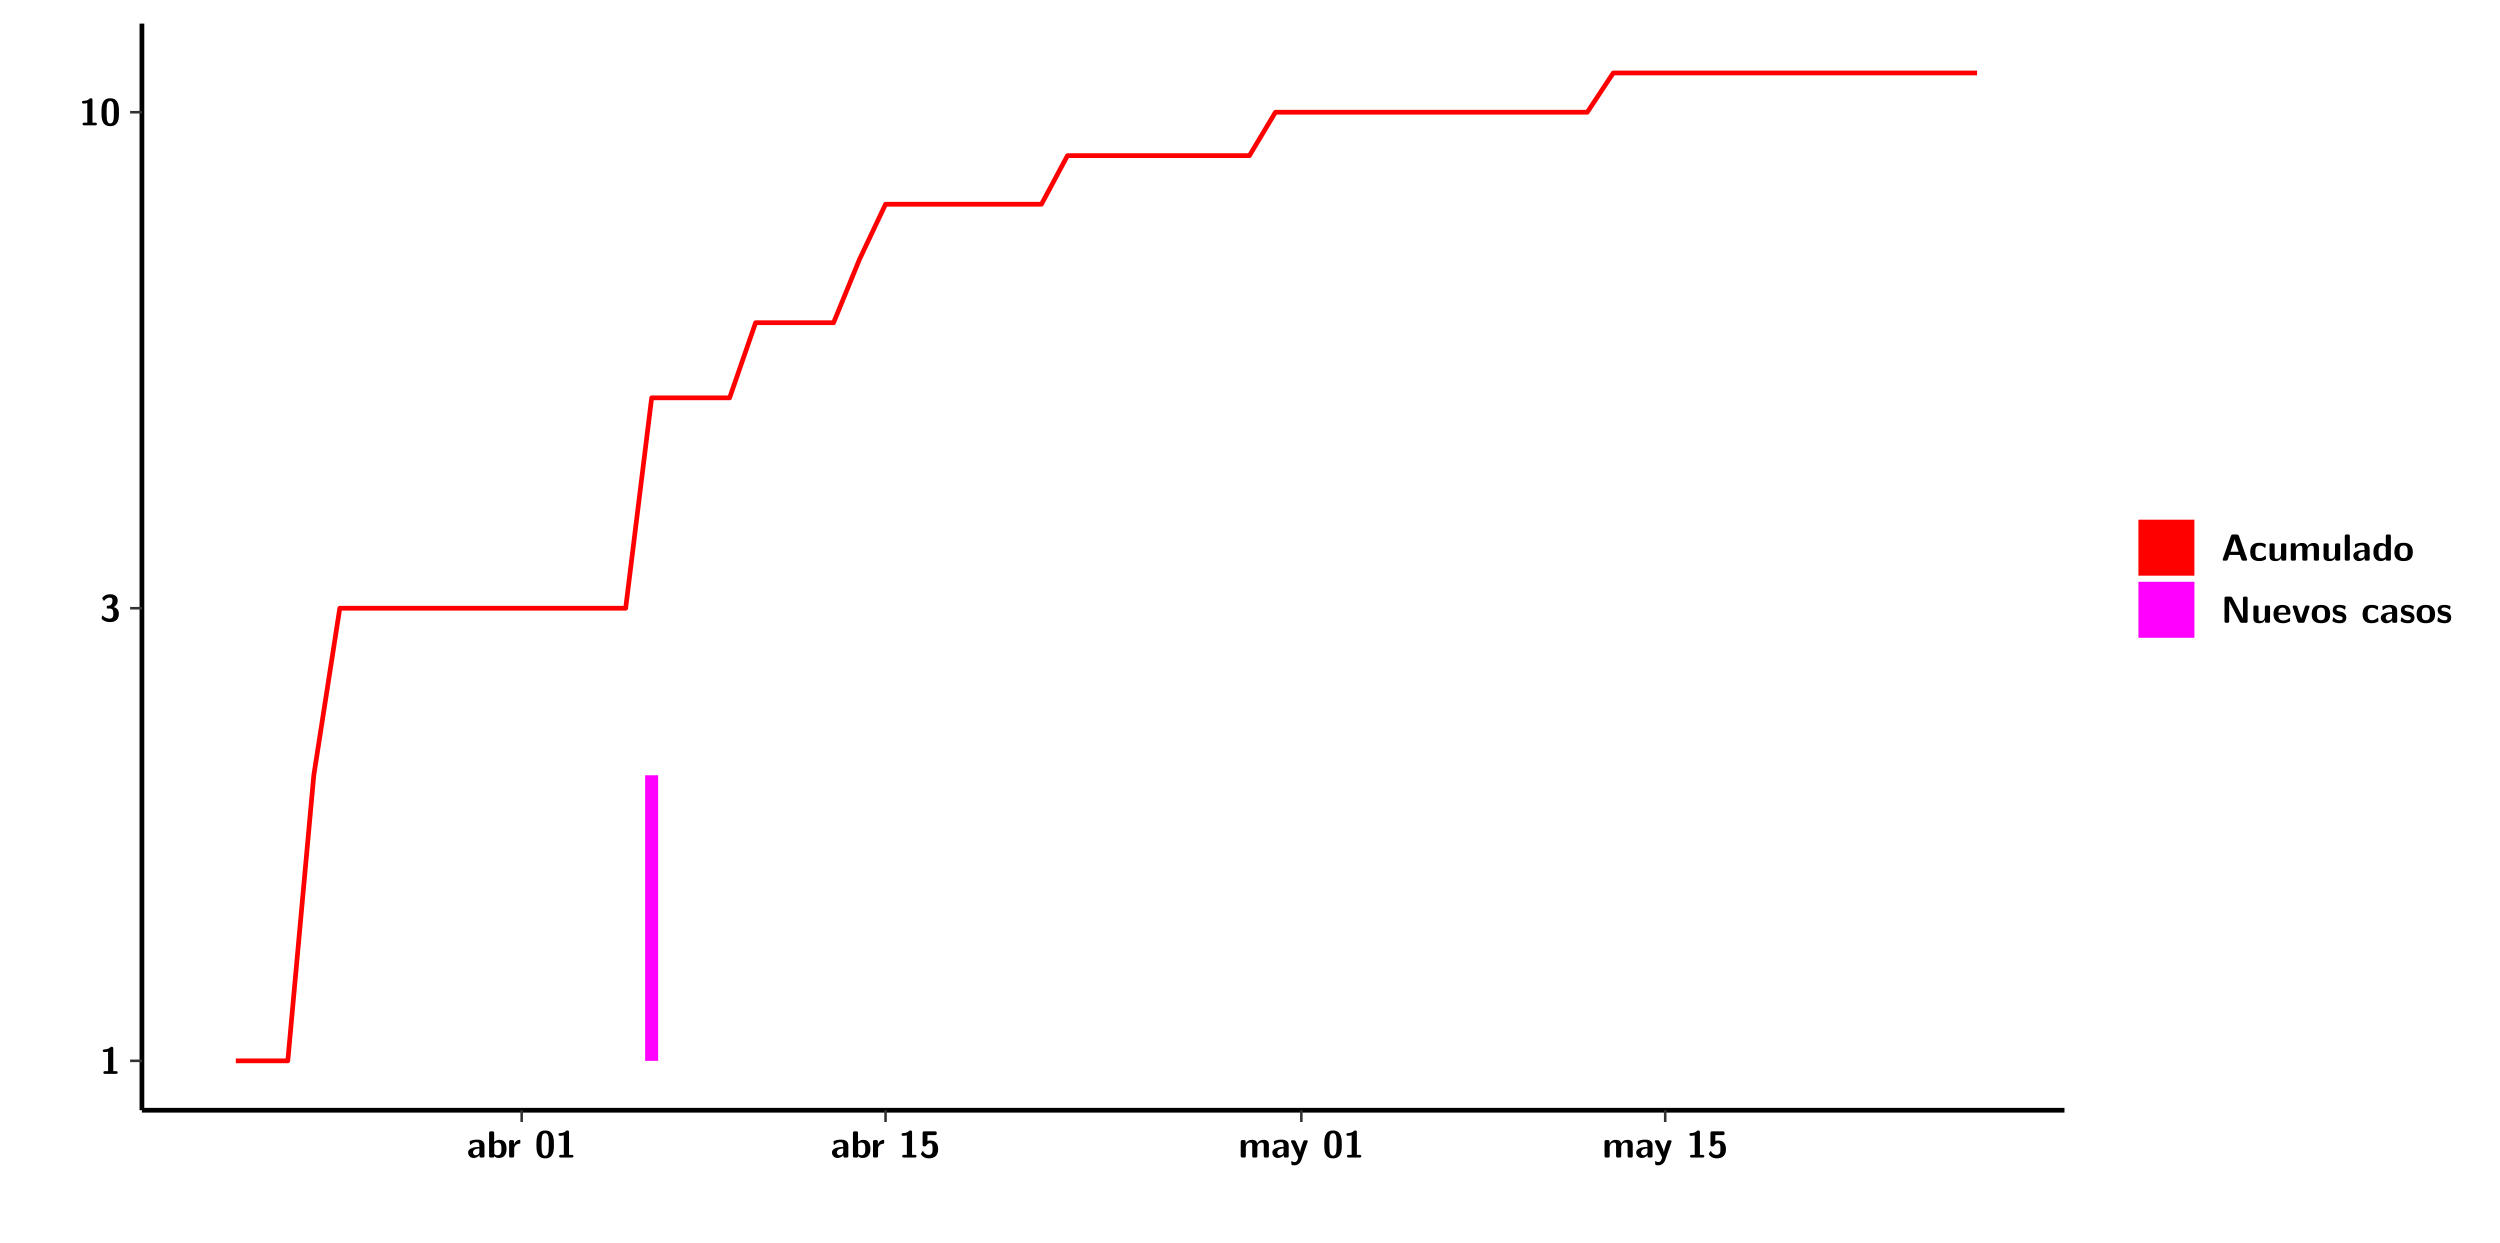
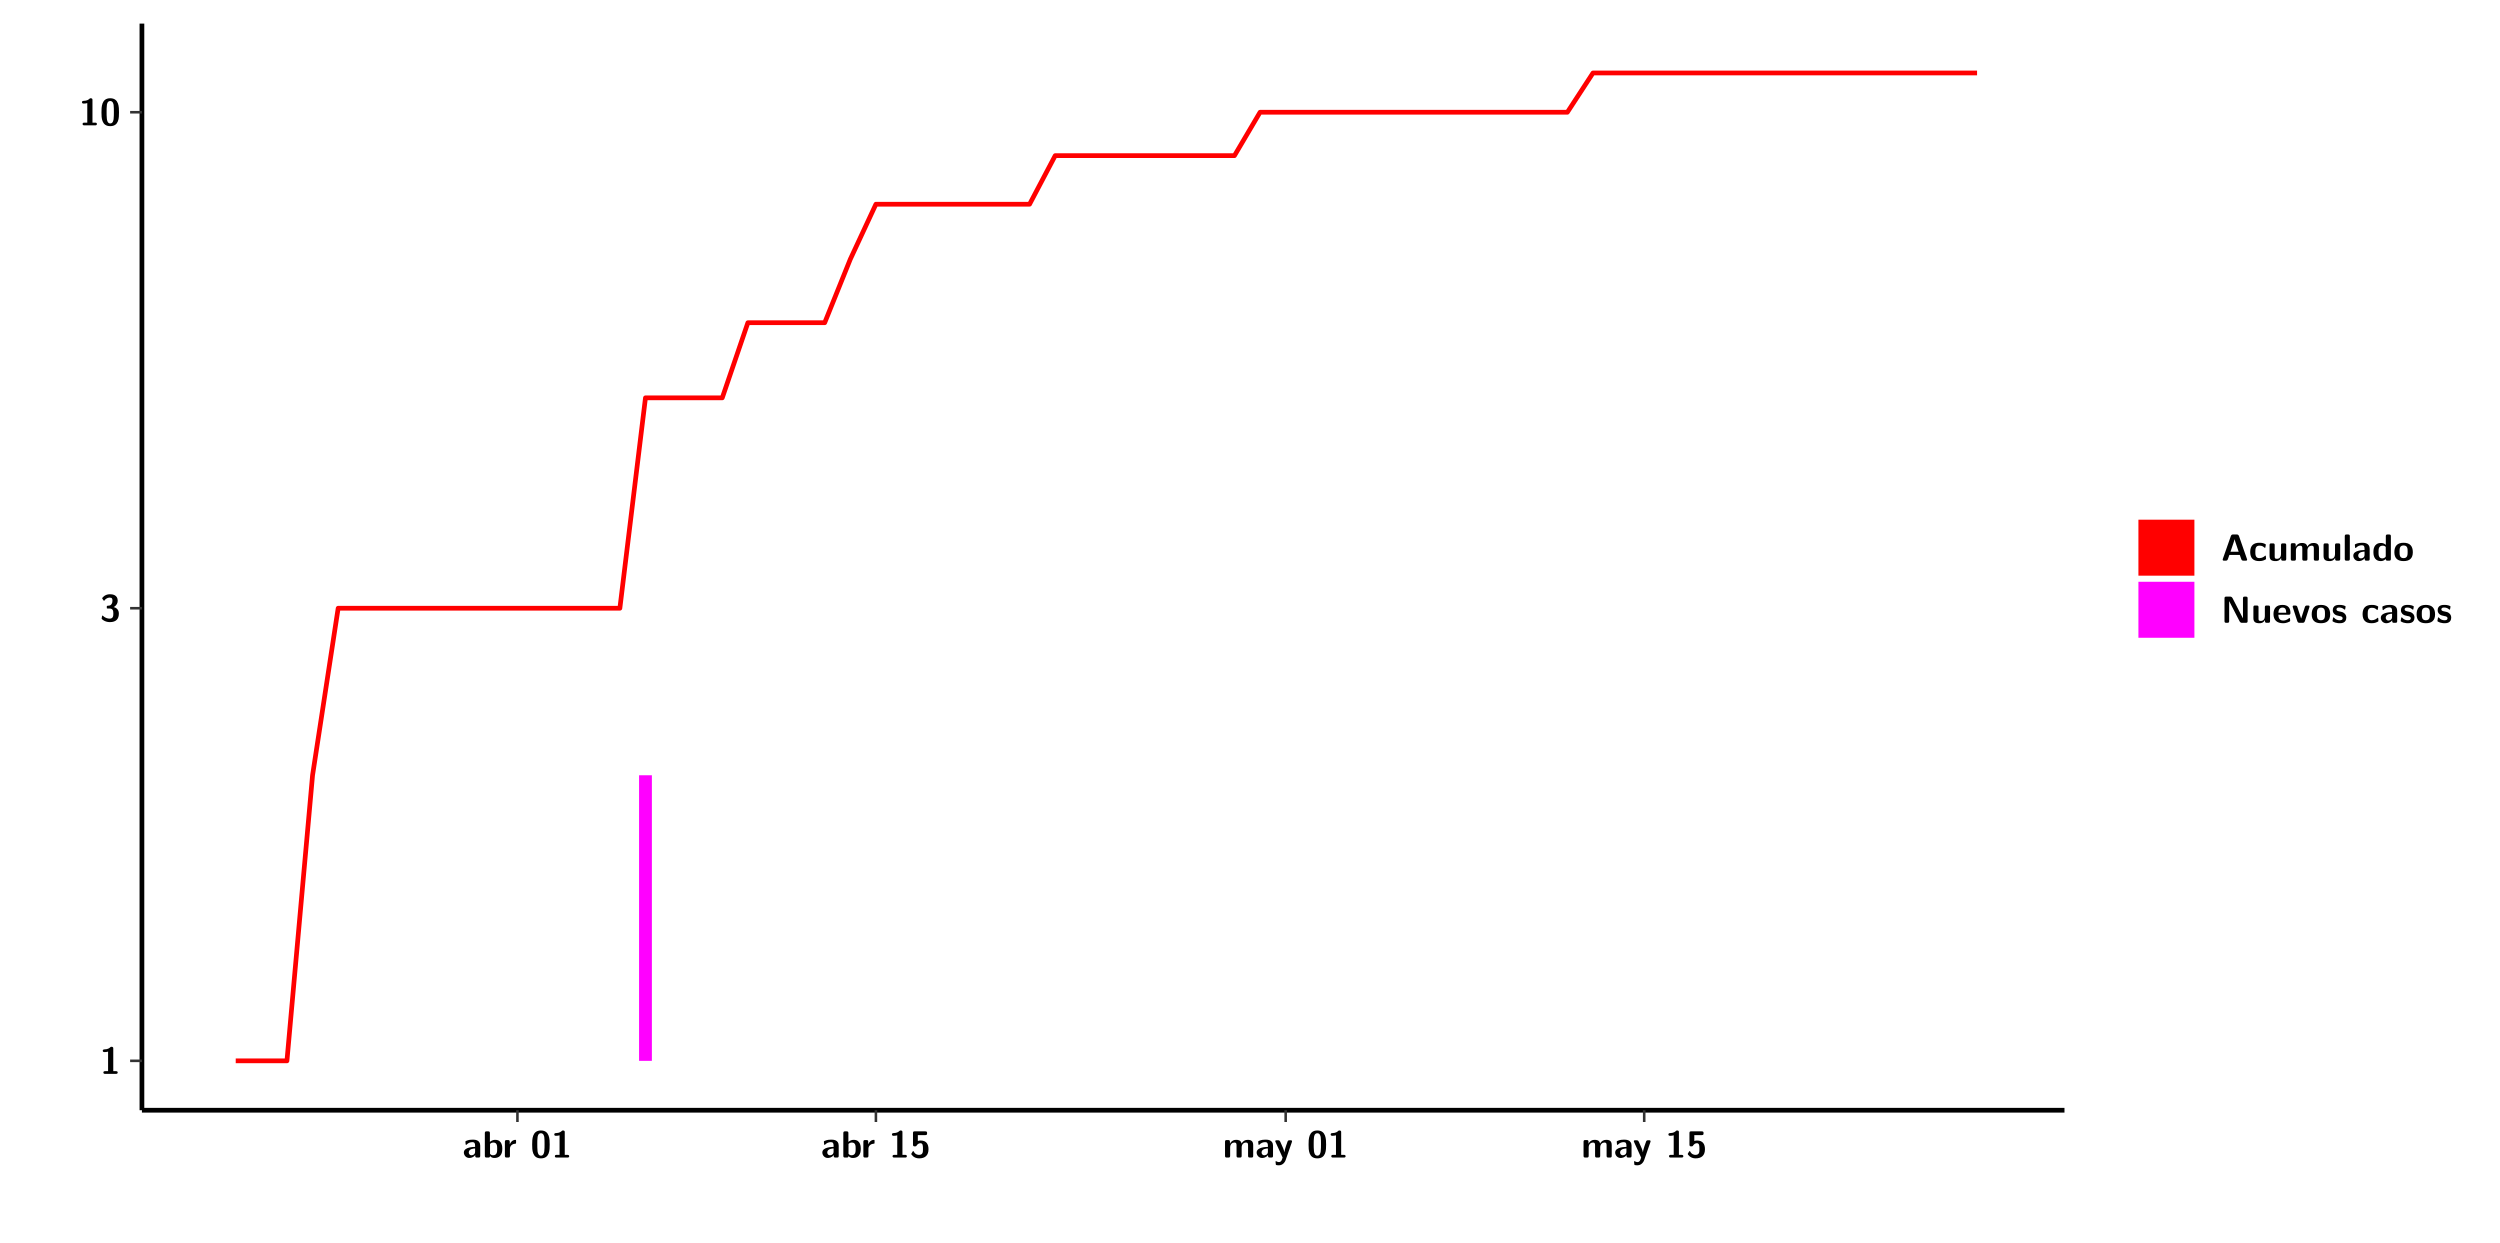
<svg xmlns="http://www.w3.org/2000/svg" xmlns:xlink="http://www.w3.org/1999/xlink" width="579.653pt" height="288pt" viewBox="0 0 579.653 288" version="1.1">
  <defs>
    <g>
      <symbol overflow="visible" id="glyph0-0">
        <path style="stroke:none;" d="" />
      </symbol>
      <symbol overflow="visible" id="glyph0-1">
        <path style="stroke:none;" d="M 3.109 -5.859 C 3.109 -6.016 3.109 -6.281 2.719 -6.281 C 2.547 -6.281 2.516 -6.266 2.406 -6.156 C 2.25 -6.016 1.922 -5.688 1.047 -5.672 C 0.891 -5.672 0.672 -5.609 0.672 -5.359 C 0.672 -5.047 0.969 -5.047 1.094 -5.047 C 1.344 -5.047 1.656 -5.078 1.906 -5.156 L 1.906 -0.625 L 1.234 -0.625 C 1.109 -0.625 0.812 -0.625 0.812 -0.312 C 0.812 0 1.109 0 1.234 0 L 3.719 0 C 3.828 0 4.141 0 4.141 -0.312 C 4.141 -0.625 3.828 -0.625 3.719 -0.625 L 3.109 -0.625 Z M 3.109 -5.859 " />
      </symbol>
      <symbol overflow="visible" id="glyph0-2">
        <path style="stroke:none;" d="M 0.844 -4.859 C 0.906 -4.766 0.953 -4.766 0.969 -4.766 C 1.031 -4.766 1.047 -4.797 1.094 -4.859 C 1.547 -5.5 2.172 -5.5 2.281 -5.5 C 2.844 -5.5 2.922 -5.203 2.922 -4.781 C 2.922 -4.656 2.922 -4.234 2.641 -3.906 C 2.438 -3.656 2.219 -3.641 1.953 -3.625 C 1.859 -3.609 1.688 -3.609 1.672 -3.578 C 1.609 -3.562 1.609 -3.5 1.609 -3.359 L 1.609 -3.203 C 1.609 -2.984 1.609 -2.969 1.844 -2.969 L 2.219 -2.969 C 3.031 -2.969 3.125 -2.469 3.125 -1.797 C 3.125 -1.203 3.062 -0.625 2.266 -0.625 C 1.984 -0.625 1.328 -0.688 0.75 -1.25 C 0.672 -1.328 0.656 -1.328 0.625 -1.328 C 0.531 -1.328 0.516 -1.25 0.516 -1.234 C 0.516 -1.234 0.406 -0.672 0.406 -0.625 C 0.406 -0.516 1.156 0.188 2.312 0.188 C 3.812 0.188 4.406 -0.609 4.406 -1.781 C 4.406 -2.562 3.984 -3.109 3.203 -3.297 C 3.906 -3.688 4.141 -4.266 4.141 -4.766 C 4.141 -6.156 2.891 -6.281 2.328 -6.281 C 1.125 -6.281 0.531 -5.422 0.531 -5.344 C 0.531 -5.297 0.594 -5.219 0.594 -5.219 Z M 0.844 -4.859 " />
      </symbol>
      <symbol overflow="visible" id="glyph0-3">
        <path style="stroke:none;" d="M 4.438 -3 C 4.438 -4.203 4.438 -6.281 2.406 -6.281 C 0.375 -6.281 0.375 -4.219 0.375 -3 C 0.375 -1.812 0.375 0.188 2.406 0.188 C 4.438 0.188 4.438 -1.781 4.438 -3 Z M 2.406 -0.438 C 1.75 -0.438 1.656 -1.25 1.625 -1.484 C 1.562 -1.953 1.562 -2.766 1.562 -3.125 C 1.562 -3.641 1.562 -4.203 1.625 -4.641 C 1.641 -4.875 1.734 -5.641 2.406 -5.641 C 3.047 -5.641 3.156 -4.906 3.188 -4.734 C 3.25 -4.281 3.25 -3.594 3.25 -3.125 C 3.25 -2.625 3.25 -1.953 3.188 -1.469 C 3.156 -1.234 3.062 -0.438 2.406 -0.438 Z M 2.406 -0.438 " />
      </symbol>
      <symbol overflow="visible" id="glyph0-4">
        <path style="stroke:none;" d="M 4.062 -2.766 C 4.062 -4.156 2.734 -4.156 2.297 -4.156 C 1.891 -4.156 1.453 -4.125 0.859 -3.891 C 0.672 -3.797 0.625 -3.781 0.625 -3.688 C 0.625 -3.625 0.688 -3.109 0.688 -3.047 C 0.703 -2.984 0.75 -2.938 0.812 -2.938 C 0.844 -2.938 0.875 -2.969 0.906 -3 C 1.281 -3.391 1.719 -3.578 2.266 -3.578 C 2.734 -3.578 2.875 -3.297 2.875 -2.781 L 2.875 -2.469 C 2.562 -2.469 0.266 -2.453 0.266 -1.172 C 0.266 -0.547 0.766 0.094 1.531 0.094 C 1.828 0.094 2.484 0.016 2.906 -0.594 L 2.906 -0.422 C 2.906 -0.141 2.969 0 3.328 0 L 3.641 0 C 3.984 0 4.062 -0.109 4.062 -0.422 Z M 2.875 -1.344 C 2.875 -0.531 2.047 -0.531 2.016 -0.531 C 1.641 -0.531 1.406 -0.844 1.406 -1.188 C 1.406 -2.047 2.625 -2.109 2.875 -2.109 Z M 2.875 -1.344 " />
      </symbol>
      <symbol overflow="visible" id="glyph0-5">
        <path style="stroke:none;" d="M 1.703 -5.656 C 1.703 -5.938 1.641 -6.078 1.281 -6.078 L 0.953 -6.078 C 0.641 -6.078 0.531 -5.984 0.531 -5.656 L 0.531 -0.422 C 0.531 -0.109 0.625 0 0.953 0 L 1.312 0 C 1.453 0 1.719 0 1.734 -0.344 C 2.125 0.094 2.578 0.094 2.719 0.094 C 4.578 0.094 4.578 -1.594 4.578 -2.031 C 4.578 -2.453 4.578 -4.109 2.938 -4.109 C 2.219 -4.109 1.781 -3.703 1.703 -3.625 Z M 1.734 -3.172 C 1.844 -3.281 2.109 -3.484 2.5 -3.484 C 3.391 -3.484 3.391 -2.672 3.391 -2.016 C 3.391 -1.375 3.391 -0.531 2.406 -0.531 C 2.047 -0.531 1.828 -0.75 1.734 -0.875 Z M 1.734 -3.172 " />
      </symbol>
      <symbol overflow="visible" id="glyph0-6">
        <path style="stroke:none;" d="M 1.703 -2.016 C 1.703 -2.844 2.391 -3.188 2.938 -3.219 C 3.109 -3.234 3.125 -3.234 3.125 -3.469 L 3.125 -3.875 C 3.125 -4.047 3.125 -4.109 2.969 -4.109 C 2.719 -4.109 2.078 -4.031 1.672 -3.078 L 1.656 -3.078 L 1.656 -3.641 C 1.656 -3.922 1.594 -4.062 1.234 -4.062 L 0.953 -4.062 C 0.641 -4.062 0.531 -3.969 0.531 -3.641 L 0.531 -0.422 C 0.531 -0.109 0.625 0 0.953 0 L 1.281 0 C 1.609 0 1.703 -0.109 1.703 -0.422 Z M 1.703 -2.016 " />
      </symbol>
      <symbol overflow="visible" id="glyph0-7">
        <path style="stroke:none;" d="M 1.859 -5.203 L 3.578 -5.203 C 4 -5.203 4 -5.406 4 -5.641 C 4 -5.875 4 -6.078 3.578 -6.078 L 1.141 -6.078 C 0.875 -6.078 0.734 -6.031 0.734 -5.688 L 0.734 -3 C 0.734 -2.609 0.922 -2.594 1.172 -2.594 C 1.391 -2.594 1.469 -2.594 1.594 -2.812 C 1.812 -3.141 2.109 -3.328 2.469 -3.328 C 3.047 -3.328 3.047 -2.656 3.047 -1.969 C 3.047 -1.297 3.047 -0.625 2.125 -0.625 C 1.844 -0.625 1.25 -0.703 0.906 -1.406 C 0.875 -1.453 0.844 -1.5 0.781 -1.5 C 0.719 -1.5 0.703 -1.469 0.656 -1.391 C 0.531 -1.188 0.328 -0.891 0.328 -0.828 C 0.328 -0.75 0.891 0.188 2.141 0.188 C 3.562 0.188 4.328 -0.516 4.328 -1.938 C 4.328 -3.094 3.844 -3.953 2.5 -3.953 C 2.281 -3.953 2.078 -3.922 1.859 -3.844 Z M 1.859 -5.203 " />
      </symbol>
      <symbol overflow="visible" id="glyph0-8">
        <path style="stroke:none;" d="M 7.062 -2.844 C 7.062 -3.75 6.672 -4.109 5.781 -4.109 C 5.156 -4.109 4.688 -3.828 4.359 -3.25 C 4.219 -4.078 3.484 -4.109 3.109 -4.109 C 2.938 -4.109 2.578 -4.109 2.188 -3.828 C 1.906 -3.625 1.734 -3.344 1.672 -3.203 L 1.672 -3.641 C 1.672 -3.922 1.609 -4.062 1.25 -4.062 L 0.953 -4.062 C 0.625 -4.062 0.531 -3.969 0.531 -3.641 L 0.531 -0.422 C 0.531 -0.109 0.625 0 0.953 0 L 1.297 0 C 1.625 0 1.719 -0.109 1.719 -0.422 L 1.719 -2.359 C 1.719 -3.141 2.25 -3.484 2.688 -3.484 C 3.109 -3.484 3.203 -3.297 3.203 -2.828 L 3.203 -0.422 C 3.203 -0.109 3.297 0 3.625 0 L 3.969 0 C 4.297 0 4.391 -0.109 4.391 -0.422 L 4.391 -2.359 C 4.391 -3.141 4.922 -3.484 5.359 -3.484 C 5.781 -3.484 5.875 -3.297 5.875 -2.828 L 5.875 -0.422 C 5.875 -0.109 5.969 0 6.297 0 L 6.641 0 C 6.984 0 7.062 -0.109 7.062 -0.422 Z M 7.062 -2.844 " />
      </symbol>
      <symbol overflow="visible" id="glyph0-9">
        <path style="stroke:none;" d="M 4.109 -3.609 C 4.141 -3.719 4.141 -3.734 4.141 -3.781 C 4.141 -4.016 3.906 -4.016 3.797 -4.016 L 3.609 -4.016 C 3.469 -4.016 3.266 -4.016 3.141 -3.812 C 3.109 -3.766 2.406 -1.828 2.359 -1.25 L 2.344 -1.25 C 2.312 -1.672 1.953 -2.484 1.562 -3.328 C 1.328 -3.891 1.266 -4.016 0.828 -4.016 L 0.594 -4.016 C 0.469 -4.016 0.25 -4.016 0.25 -3.781 C 0.25 -3.75 0.281 -3.688 0.297 -3.641 L 1.953 0 C 1.891 0.188 1.859 0.281 1.828 0.375 C 1.734 0.656 1.578 1.047 1.109 1.047 C 0.812 1.047 0.609 0.922 0.516 0.875 C 0.469 0.844 0.453 0.828 0.422 0.828 C 0.391 0.828 0.312 0.859 0.312 0.969 C 0.312 1.031 0.375 1.641 0.391 1.672 C 0.469 1.781 0.953 1.797 1.094 1.797 C 2.172 1.797 2.609 0.766 2.672 0.547 Z M 4.109 -3.609 " />
      </symbol>
      <symbol overflow="visible" id="glyph0-10">
        <path style="stroke:none;" d="M 4.156 -5.703 C 4.031 -6.078 3.766 -6.078 3.594 -6.078 L 2.828 -6.078 C 2.641 -6.078 2.391 -6.078 2.266 -5.703 L 0.406 -0.406 C 0.375 -0.297 0.375 -0.281 0.375 -0.234 C 0.375 0 0.594 0 0.703 0 L 1.031 0 C 1.188 0 1.453 0 1.578 -0.344 L 1.922 -1.328 L 4.344 -1.328 L 4.641 -0.484 C 4.75 -0.172 4.812 0 5.234 0 L 5.703 0 C 5.828 0 6.047 0 6.047 -0.234 C 6.047 -0.281 6.047 -0.297 6 -0.406 Z M 2.812 -3.938 C 2.938 -4.328 3.062 -4.656 3.125 -4.969 L 3.141 -4.969 C 3.188 -4.766 3.188 -4.75 3.25 -4.547 L 4.078 -2.078 L 2.188 -2.078 Z M 2.812 -3.938 " />
      </symbol>
      <symbol overflow="visible" id="glyph0-11">
        <path style="stroke:none;" d="M 4 -0.438 C 4 -0.531 3.969 -0.938 3.953 -1.047 C 3.953 -1.078 3.938 -1.172 3.844 -1.172 C 3.812 -1.172 3.797 -1.172 3.703 -1.078 C 3.562 -0.953 3.141 -0.594 2.422 -0.594 C 1.516 -0.594 1.516 -1.469 1.516 -2.031 C 1.516 -2.75 1.562 -3.484 2.453 -3.484 C 3.031 -3.484 3.266 -3.344 3.578 -3.078 C 3.688 -2.984 3.703 -2.984 3.734 -2.984 C 3.828 -2.984 3.844 -3.062 3.844 -3.094 C 3.859 -3.172 3.953 -3.656 3.953 -3.703 C 3.953 -3.781 3.891 -3.812 3.75 -3.891 C 3.328 -4.078 3.062 -4.156 2.453 -4.156 C 1.141 -4.156 0.328 -3.547 0.328 -2.016 C 0.328 -0.562 1.078 0.094 2.406 0.094 C 2.641 0.094 3.172 0.094 3.75 -0.203 C 4 -0.344 4 -0.344 4 -0.438 Z M 4 -0.438 " />
      </symbol>
      <symbol overflow="visible" id="glyph0-12">
        <path style="stroke:none;" d="M 4.391 -3.594 C 4.391 -3.875 4.328 -4.016 3.969 -4.016 L 3.609 -4.016 C 3.281 -4.016 3.188 -3.906 3.188 -3.594 L 3.188 -1.516 C 3.188 -0.938 2.891 -0.438 2.266 -0.438 C 1.766 -0.438 1.719 -0.562 1.719 -1.031 L 1.719 -3.594 C 1.719 -3.875 1.656 -4.016 1.297 -4.016 L 0.953 -4.016 C 0.625 -4.016 0.531 -3.922 0.531 -3.594 L 0.531 -1.109 C 0.531 -0.172 1.031 0.094 1.953 0.094 C 2.188 0.094 2.812 0.094 3.219 -0.656 L 3.219 -0.422 C 3.219 -0.141 3.281 0 3.641 0 L 3.969 0 C 4.297 0 4.391 -0.109 4.391 -0.422 Z M 4.391 -3.594 " />
      </symbol>
      <symbol overflow="visible" id="glyph0-13">
        <path style="stroke:none;" d="M 1.703 -5.656 C 1.703 -5.938 1.641 -6.078 1.281 -6.078 L 0.953 -6.078 C 0.641 -6.078 0.531 -5.984 0.531 -5.656 L 0.531 -0.422 C 0.531 -0.109 0.625 0 0.953 0 L 1.281 0 C 1.609 0 1.703 -0.109 1.703 -0.422 Z M 1.703 -5.656 " />
      </symbol>
      <symbol overflow="visible" id="glyph0-14">
        <path style="stroke:none;" d="M 4.375 -5.656 C 4.375 -5.938 4.312 -6.078 3.953 -6.078 L 3.625 -6.078 C 3.297 -6.078 3.203 -5.969 3.203 -5.656 L 3.203 -3.672 C 2.812 -4.047 2.375 -4.109 2.109 -4.109 C 0.328 -4.109 0.328 -2.422 0.328 -2 C 0.328 -1.594 0.328 0.094 2.062 0.094 C 2.422 0.094 2.812 -0.016 3.188 -0.406 C 3.188 -0.094 3.297 0 3.609 0 L 3.953 0 C 4.281 0 4.375 -0.109 4.375 -0.422 Z M 3.188 -1.094 C 3.188 -0.953 3.188 -0.875 2.922 -0.688 C 2.703 -0.547 2.5 -0.531 2.406 -0.531 C 1.516 -0.531 1.516 -1.344 1.516 -2 C 1.516 -2.656 1.516 -3.484 2.5 -3.484 C 2.75 -3.484 2.984 -3.391 3.188 -3.203 Z M 3.188 -1.094 " />
      </symbol>
      <symbol overflow="visible" id="glyph0-15">
        <path style="stroke:none;" d="M 4.547 -1.969 C 4.547 -3.406 3.844 -4.156 2.406 -4.156 C 0.953 -4.156 0.266 -3.391 0.266 -1.969 C 0.266 -0.547 1.031 0.094 2.406 0.094 C 3.781 0.094 4.547 -0.531 4.547 -1.969 Z M 2.406 -0.594 C 1.469 -0.594 1.469 -1.375 1.469 -2.078 C 1.469 -2.75 1.469 -3.531 2.406 -3.531 C 3.344 -3.531 3.344 -2.766 3.344 -2.078 C 3.344 -1.391 3.344 -0.594 2.406 -0.594 Z M 2.406 -0.594 " />
      </symbol>
      <symbol overflow="visible" id="glyph0-16">
        <path style="stroke:none;" d="M 2.656 -5.734 C 2.469 -6.078 2.203 -6.078 2.031 -6.078 L 1.219 -6.078 C 0.906 -6.078 0.797 -5.984 0.797 -5.656 L 0.797 -0.422 C 0.797 -0.109 0.891 0 1.219 0 L 1.453 0 C 1.781 0 1.875 -0.109 1.875 -0.422 L 1.875 -5.016 L 1.891 -5.016 L 4.297 -0.344 C 4.484 0 4.75 0 4.922 0 L 5.734 0 C 6.062 0 6.156 -0.109 6.156 -0.422 L 6.156 -5.656 C 6.156 -5.938 6.094 -6.078 5.734 -6.078 L 5.5 -6.078 C 5.156 -6.078 5.078 -5.969 5.078 -5.656 L 5.078 -1.062 L 5.062 -1.062 Z M 2.656 -5.734 " />
      </symbol>
      <symbol overflow="visible" id="glyph0-17">
        <path style="stroke:none;" d="M 3.781 -1.875 C 3.984 -1.875 4.203 -1.891 4.203 -2.281 C 4.203 -3.406 3.672 -4.156 2.359 -4.156 C 0.969 -4.156 0.266 -3.375 0.266 -2.047 C 0.266 -0.609 1.109 0.094 2.484 0.094 C 2.812 0.094 3.312 0.047 3.891 -0.234 C 4.078 -0.328 4.141 -0.359 4.141 -0.469 C 4.141 -0.531 4.125 -0.781 4.109 -0.844 C 4.078 -1.125 4.062 -1.125 3.984 -1.125 C 3.953 -1.125 3.938 -1.125 3.844 -1.047 C 3.328 -0.594 2.797 -0.531 2.516 -0.531 C 1.531 -0.531 1.422 -1.312 1.391 -1.875 Z M 1.406 -2.344 C 1.422 -2.875 1.609 -3.531 2.359 -3.531 C 3.062 -3.531 3.203 -3.031 3.219 -2.344 Z M 1.406 -2.344 " />
      </symbol>
      <symbol overflow="visible" id="glyph0-18">
        <path style="stroke:none;" d="M 4.109 -3.609 C 4.141 -3.719 4.141 -3.75 4.141 -3.766 C 4.141 -4.016 3.922 -4.016 3.797 -4.016 L 3.609 -4.016 C 3.25 -4.016 3.141 -3.891 3.062 -3.641 L 2.203 -0.984 L 1.328 -3.641 C 1.266 -3.828 1.203 -4.016 0.781 -4.016 L 0.578 -4.016 C 0.453 -4.016 0.234 -4.016 0.234 -3.766 C 0.234 -3.75 0.234 -3.719 0.266 -3.609 L 1.312 -0.375 C 1.438 0 1.703 0 1.859 0 L 2.5 0 C 2.672 0 2.938 0 3.062 -0.375 Z M 4.109 -3.609 " />
      </symbol>
      <symbol overflow="visible" id="glyph0-19">
        <path style="stroke:none;" d="M 3.469 -1.234 C 3.469 -1.734 3.203 -2.031 3.047 -2.172 C 2.703 -2.484 2.391 -2.547 2.031 -2.609 C 1.547 -2.703 1.188 -2.766 1.188 -3.109 C 1.188 -3.469 1.484 -3.547 1.828 -3.547 C 2.406 -3.547 2.719 -3.328 2.953 -3.125 C 3.047 -3.047 3.062 -3.047 3.094 -3.047 C 3.188 -3.047 3.203 -3.125 3.203 -3.156 C 3.219 -3.219 3.312 -3.719 3.312 -3.766 C 3.312 -3.906 2.844 -4.031 2.75 -4.062 C 2.406 -4.156 2.125 -4.156 1.891 -4.156 C 1.5 -4.156 0.328 -4.156 0.328 -2.906 C 0.328 -2.484 0.516 -2.219 0.75 -2 C 1.062 -1.734 1.406 -1.672 1.906 -1.562 C 2.156 -1.531 2.609 -1.453 2.609 -1.062 C 2.609 -0.656 2.266 -0.594 1.922 -0.594 C 1.531 -0.594 1.047 -0.703 0.625 -1.188 C 0.594 -1.234 0.562 -1.266 0.516 -1.266 C 0.422 -1.266 0.406 -1.188 0.391 -1.125 C 0.375 -1.016 0.266 -0.516 0.266 -0.422 C 0.266 -0.266 0.922 -0.062 0.922 -0.047 C 1.406 0.094 1.766 0.094 1.922 0.094 C 2.359 0.094 3.469 0.062 3.469 -1.234 Z M 3.469 -1.234 " />
      </symbol>
    </g>
    <clipPath id="clip1">
      <path d="M 0 0 L 576.008 0 L 576.008 288 L 0 288 Z M 0 0 " />
    </clipPath>
    <clipPath id="clip2">
      <path d="M 32.906 5.477 L 478.672 5.477 L 478.672 257.414 L 32.906 257.414 Z M 32.906 5.477 " />
    </clipPath>
  </defs>
  <g id="surface1">
    <g clip-path="url(#clip1)" clip-rule="nonzero">
      <path style="fill-rule:nonzero;fill:rgb(100%,100%,100%);fill-opacity:1;stroke-width:0.598;stroke-linecap:round;stroke-linejoin:round;stroke:rgb(100%,100%,100%);stroke-opacity:1;stroke-miterlimit:10;" d="M 0 0 L 0 288.004 L 576.008 288.004 L 576.008 0 Z M 0 0 " transform="matrix(1,0,0,-1,0,288)" />
    </g>
    <g clip-path="url(#clip2)" clip-rule="nonzero">
      <path style=" stroke:none;fill-rule:nonzero;fill:rgb(100%,100%,100%);fill-opacity:1;" d="M 32.906 257.414 L 32.906 5.477 L 478.672 5.477 L 478.672 257.414 Z M 32.906 257.414 " />
    </g>
-     <path style=" stroke:none;fill-rule:nonzero;fill:rgb(100%,0%,100%);fill-opacity:1;" d="M 149.582 245.969 L 149.582 179.754 L 152.602 179.754 L 152.602 245.969 Z M 149.582 245.969 " />
-     <path style="fill:none;stroke-width:1.096;stroke-linecap:butt;stroke-linejoin:round;stroke:rgb(100%,0%,0%);stroke-opacity:1;stroke-miterlimit:10;" d="M 54.676 42.031 L 66.73 42.031 L 72.758 108.246 L 78.785 146.973 L 145.066 146.973 L 151.094 195.758 L 169.168 195.758 L 175.195 213.172 L 193.27 213.172 L 199.297 227.898 L 205.324 240.652 L 241.477 240.652 L 247.504 251.91 L 289.688 251.91 L 295.715 261.973 L 368.023 261.973 L 374.051 271.078 L 458.406 271.078 " transform="matrix(1,0,0,-1,0,288)" />
+     <path style=" stroke:none;fill-rule:nonzero;fill:rgb(100%,0%,100%);fill-opacity:1;" d="M 148.176 245.969 L 148.176 179.754 L 151.145 179.754 L 151.145 245.969 Z M 148.176 245.969 " />
+     <path style="fill:none;stroke-width:1.096;stroke-linecap:butt;stroke-linejoin:round;stroke:rgb(100%,0%,0%);stroke-opacity:1;stroke-miterlimit:10;" d="M 54.656 42.031 L 66.531 42.031 L 72.469 108.246 L 78.406 146.973 L 143.723 146.973 L 149.66 195.758 L 167.465 195.758 L 173.402 213.172 L 191.215 213.172 L 197.152 227.898 L 203.09 240.652 L 238.719 240.652 L 244.656 251.91 L 286.219 251.91 L 292.156 261.973 L 363.41 261.973 L 369.352 271.078 L 458.406 271.078 " transform="matrix(1,0,0,-1,0,288)" />
    <path style="fill:none;stroke-width:1.096;stroke-linecap:butt;stroke-linejoin:round;stroke:rgb(0%,0%,0%);stroke-opacity:1;stroke-miterlimit:10;" d="M 32.906 30.586 L 32.906 282.523 " transform="matrix(1,0,0,-1,0,288)" />
    <g style="fill:rgb(0%,0%,0%);fill-opacity:1;">
      <use xlink:href="#glyph0-1" x="23.153" y="248.986" />
    </g>
    <g style="fill:rgb(0%,0%,0%);fill-opacity:1;">
      <use xlink:href="#glyph0-2" x="23.153" y="144.06" />
    </g>
    <g style="fill:rgb(0%,0%,0%);fill-opacity:1;">
      <use xlink:href="#glyph0-1" x="18.331" y="29.061" />
      <use xlink:href="#glyph0-3" x="23.153" y="29.061" />
    </g>
    <path style="fill:none;stroke-width:0.598;stroke-linecap:butt;stroke-linejoin:round;stroke:rgb(20%,20%,20%);stroke-opacity:1;stroke-miterlimit:10;" d="M 30.168 42.031 L 32.906 42.031 " transform="matrix(1,0,0,-1,0,288)" />
    <path style="fill:none;stroke-width:0.598;stroke-linecap:butt;stroke-linejoin:round;stroke:rgb(20%,20%,20%);stroke-opacity:1;stroke-miterlimit:10;" d="M 30.168 146.973 L 32.906 146.973 " transform="matrix(1,0,0,-1,0,288)" />
    <path style="fill:none;stroke-width:0.598;stroke-linecap:butt;stroke-linejoin:round;stroke:rgb(20%,20%,20%);stroke-opacity:1;stroke-miterlimit:10;" d="M 30.168 261.973 L 32.906 261.973 " transform="matrix(1,0,0,-1,0,288)" />
    <path style="fill:none;stroke-width:1.096;stroke-linecap:butt;stroke-linejoin:round;stroke:rgb(0%,0%,0%);stroke-opacity:1;stroke-miterlimit:10;" d="M 32.906 30.586 L 478.672 30.586 " transform="matrix(1,0,0,-1,0,288)" />
-     <path style="fill:none;stroke-width:0.598;stroke-linecap:butt;stroke-linejoin:round;stroke:rgb(20%,20%,20%);stroke-opacity:1;stroke-miterlimit:10;" d="M 120.957 27.848 L 120.957 30.586 " transform="matrix(1,0,0,-1,0,288)" />
-     <path style="fill:none;stroke-width:0.598;stroke-linecap:butt;stroke-linejoin:round;stroke:rgb(20%,20%,20%);stroke-opacity:1;stroke-miterlimit:10;" d="M 205.324 27.848 L 205.324 30.586 " transform="matrix(1,0,0,-1,0,288)" />
-     <path style="fill:none;stroke-width:0.598;stroke-linecap:butt;stroke-linejoin:round;stroke:rgb(20%,20%,20%);stroke-opacity:1;stroke-miterlimit:10;" d="M 301.73 27.848 L 301.73 30.586 " transform="matrix(1,0,0,-1,0,288)" />
-     <path style="fill:none;stroke-width:0.598;stroke-linecap:butt;stroke-linejoin:round;stroke:rgb(20%,20%,20%);stroke-opacity:1;stroke-miterlimit:10;" d="M 386.098 27.848 L 386.098 30.586 " transform="matrix(1,0,0,-1,0,288)" />
+     <path style="fill:none;stroke-width:0.598;stroke-linecap:butt;stroke-linejoin:round;stroke:rgb(20%,20%,20%);stroke-opacity:1;stroke-miterlimit:10;" d="M 119.973 27.848 L 119.973 30.586 " transform="matrix(1,0,0,-1,0,288)" />
+     <path style="fill:none;stroke-width:0.598;stroke-linecap:butt;stroke-linejoin:round;stroke:rgb(20%,20%,20%);stroke-opacity:1;stroke-miterlimit:10;" d="M 203.09 27.848 L 203.09 30.586 " transform="matrix(1,0,0,-1,0,288)" />
+     <path style="fill:none;stroke-width:0.598;stroke-linecap:butt;stroke-linejoin:round;stroke:rgb(20%,20%,20%);stroke-opacity:1;stroke-miterlimit:10;" d="M 298.098 27.848 L 298.098 30.586 " transform="matrix(1,0,0,-1,0,288)" />
+     <path style="fill:none;stroke-width:0.598;stroke-linecap:butt;stroke-linejoin:round;stroke:rgb(20%,20%,20%);stroke-opacity:1;stroke-miterlimit:10;" d="M 381.227 27.848 L 381.227 30.586 " transform="matrix(1,0,0,-1,0,288)" />
    <g style="fill:rgb(0%,0%,0%);fill-opacity:1;">
-       <use xlink:href="#glyph0-4" x="108.268" y="268.394" />
-       <use xlink:href="#glyph0-5" x="112.871" y="268.394" />
+       <use xlink:href="#glyph0-4" x="107.282" y="268.394" />
+       <use xlink:href="#glyph0-5" x="111.885" y="268.394" />
    </g>
    <g style="fill:rgb(0%,0%,0%);fill-opacity:1;">
-       <use xlink:href="#glyph0-6" x="117.518" y="268.394" />
+       <use xlink:href="#glyph0-6" x="116.532" y="268.394" />
    </g>
    <g style="fill:rgb(0%,0%,0%);fill-opacity:1;">
-       <use xlink:href="#glyph0-3" x="123.999" y="268.394" />
-       <use xlink:href="#glyph0-1" x="128.821" y="268.394" />
+       <use xlink:href="#glyph0-3" x="123.013" y="268.394" />
+       <use xlink:href="#glyph0-1" x="127.835" y="268.394" />
    </g>
    <g style="fill:rgb(0%,0%,0%);fill-opacity:1;">
-       <use xlink:href="#glyph0-4" x="192.632" y="268.394" />
-       <use xlink:href="#glyph0-5" x="197.235" y="268.394" />
+       <use xlink:href="#glyph0-4" x="190.4" y="268.394" />
+       <use xlink:href="#glyph0-5" x="195.003" y="268.394" />
    </g>
    <g style="fill:rgb(0%,0%,0%);fill-opacity:1;">
-       <use xlink:href="#glyph0-6" x="201.882" y="268.394" />
+       <use xlink:href="#glyph0-6" x="199.65" y="268.394" />
    </g>
    <g style="fill:rgb(0%,0%,0%);fill-opacity:1;">
-       <use xlink:href="#glyph0-1" x="208.363" y="268.394" />
-       <use xlink:href="#glyph0-7" x="213.185" y="268.394" />
+       <use xlink:href="#glyph0-1" x="206.131" y="268.394" />
+       <use xlink:href="#glyph0-7" x="210.953" y="268.394" />
    </g>
    <g style="fill:rgb(0%,0%,0%);fill-opacity:1;">
-       <use xlink:href="#glyph0-8" x="287.141" y="268.394" />
-       <use xlink:href="#glyph0-4" x="294.739" y="268.394" />
+       <use xlink:href="#glyph0-8" x="283.504" y="268.394" />
+       <use xlink:href="#glyph0-4" x="291.102" y="268.394" />
    </g>
    <g style="fill:rgb(0%,0%,0%);fill-opacity:1;">
-       <use xlink:href="#glyph0-9" x="299.07" y="268.394" />
+       <use xlink:href="#glyph0-9" x="295.433" y="268.394" />
    </g>
    <g style="fill:rgb(0%,0%,0%);fill-opacity:1;">
-       <use xlink:href="#glyph0-3" x="306.671" y="268.394" />
-       <use xlink:href="#glyph0-1" x="311.493" y="268.394" />
+       <use xlink:href="#glyph0-3" x="303.034" y="268.394" />
+       <use xlink:href="#glyph0-1" x="307.856" y="268.394" />
    </g>
    <g style="fill:rgb(0%,0%,0%);fill-opacity:1;">
-       <use xlink:href="#glyph0-8" x="371.504" y="268.394" />
-       <use xlink:href="#glyph0-4" x="379.102" y="268.394" />
+       <use xlink:href="#glyph0-8" x="366.633" y="268.394" />
+       <use xlink:href="#glyph0-4" x="374.231" y="268.394" />
    </g>
    <g style="fill:rgb(0%,0%,0%);fill-opacity:1;">
-       <use xlink:href="#glyph0-9" x="383.433" y="268.394" />
+       <use xlink:href="#glyph0-9" x="378.562" y="268.394" />
    </g>
    <g style="fill:rgb(0%,0%,0%);fill-opacity:1;">
-       <use xlink:href="#glyph0-1" x="391.034" y="268.394" />
-       <use xlink:href="#glyph0-7" x="395.856" y="268.394" />
+       <use xlink:href="#glyph0-1" x="386.163" y="268.394" />
+       <use xlink:href="#glyph0-7" x="390.985" y="268.394" />
    </g>
    <path style=" stroke:none;fill-rule:nonzero;fill:rgb(100%,100%,100%);fill-opacity:1;" d="M 489.629 154.062 L 489.629 108.828 L 570.527 108.828 L 570.527 154.062 Z M 489.629 154.062 " />
    <path style=" stroke:none;fill-rule:nonzero;fill:rgb(100%,0%,0%);fill-opacity:1;" d="M 495.816 133.477 L 495.816 120.496 L 508.797 120.496 L 508.797 133.477 Z M 495.816 133.477 " />
    <path style=" stroke:none;fill-rule:nonzero;fill:rgb(100%,0%,100%);fill-opacity:1;" d="M 495.816 147.875 L 495.816 134.891 L 508.797 134.891 L 508.797 147.875 Z M 495.816 147.875 " />
    <g style="fill:rgb(0%,0%,0%);fill-opacity:1;">
      <use xlink:href="#glyph0-10" x="514.979" y="130.002" />
      <use xlink:href="#glyph0-11" x="521.408" y="130.002" />
      <use xlink:href="#glyph0-12" x="525.694" y="130.002" />
      <use xlink:href="#glyph0-8" x="530.613" y="130.002" />
      <use xlink:href="#glyph0-12" x="538.212" y="130.002" />
      <use xlink:href="#glyph0-13" x="543.131" y="130.002" />
      <use xlink:href="#glyph0-4" x="545.372" y="130.002" />
      <use xlink:href="#glyph0-14" x="549.975" y="130.002" />
      <use xlink:href="#glyph0-15" x="554.894" y="130.002" />
    </g>
    <g style="fill:rgb(0%,0%,0%);fill-opacity:1;">
      <use xlink:href="#glyph0-16" x="514.979" y="144.408" />
      <use xlink:href="#glyph0-12" x="521.944" y="144.408" />
      <use xlink:href="#glyph0-17" x="526.864" y="144.408" />
      <use xlink:href="#glyph0-18" x="531.345" y="144.408" />
      <use xlink:href="#glyph0-15" x="535.728" y="144.408" />
      <use xlink:href="#glyph0-19" x="540.55" y="144.408" />
    </g>
    <g style="fill:rgb(0%,0%,0%);fill-opacity:1;">
      <use xlink:href="#glyph0-11" x="547.465" y="144.408" />
      <use xlink:href="#glyph0-4" x="551.751" y="144.408" />
      <use xlink:href="#glyph0-19" x="556.354" y="144.408" />
      <use xlink:href="#glyph0-15" x="560.051" y="144.408" />
      <use xlink:href="#glyph0-19" x="564.872" y="144.408" />
    </g>
  </g>
</svg>
